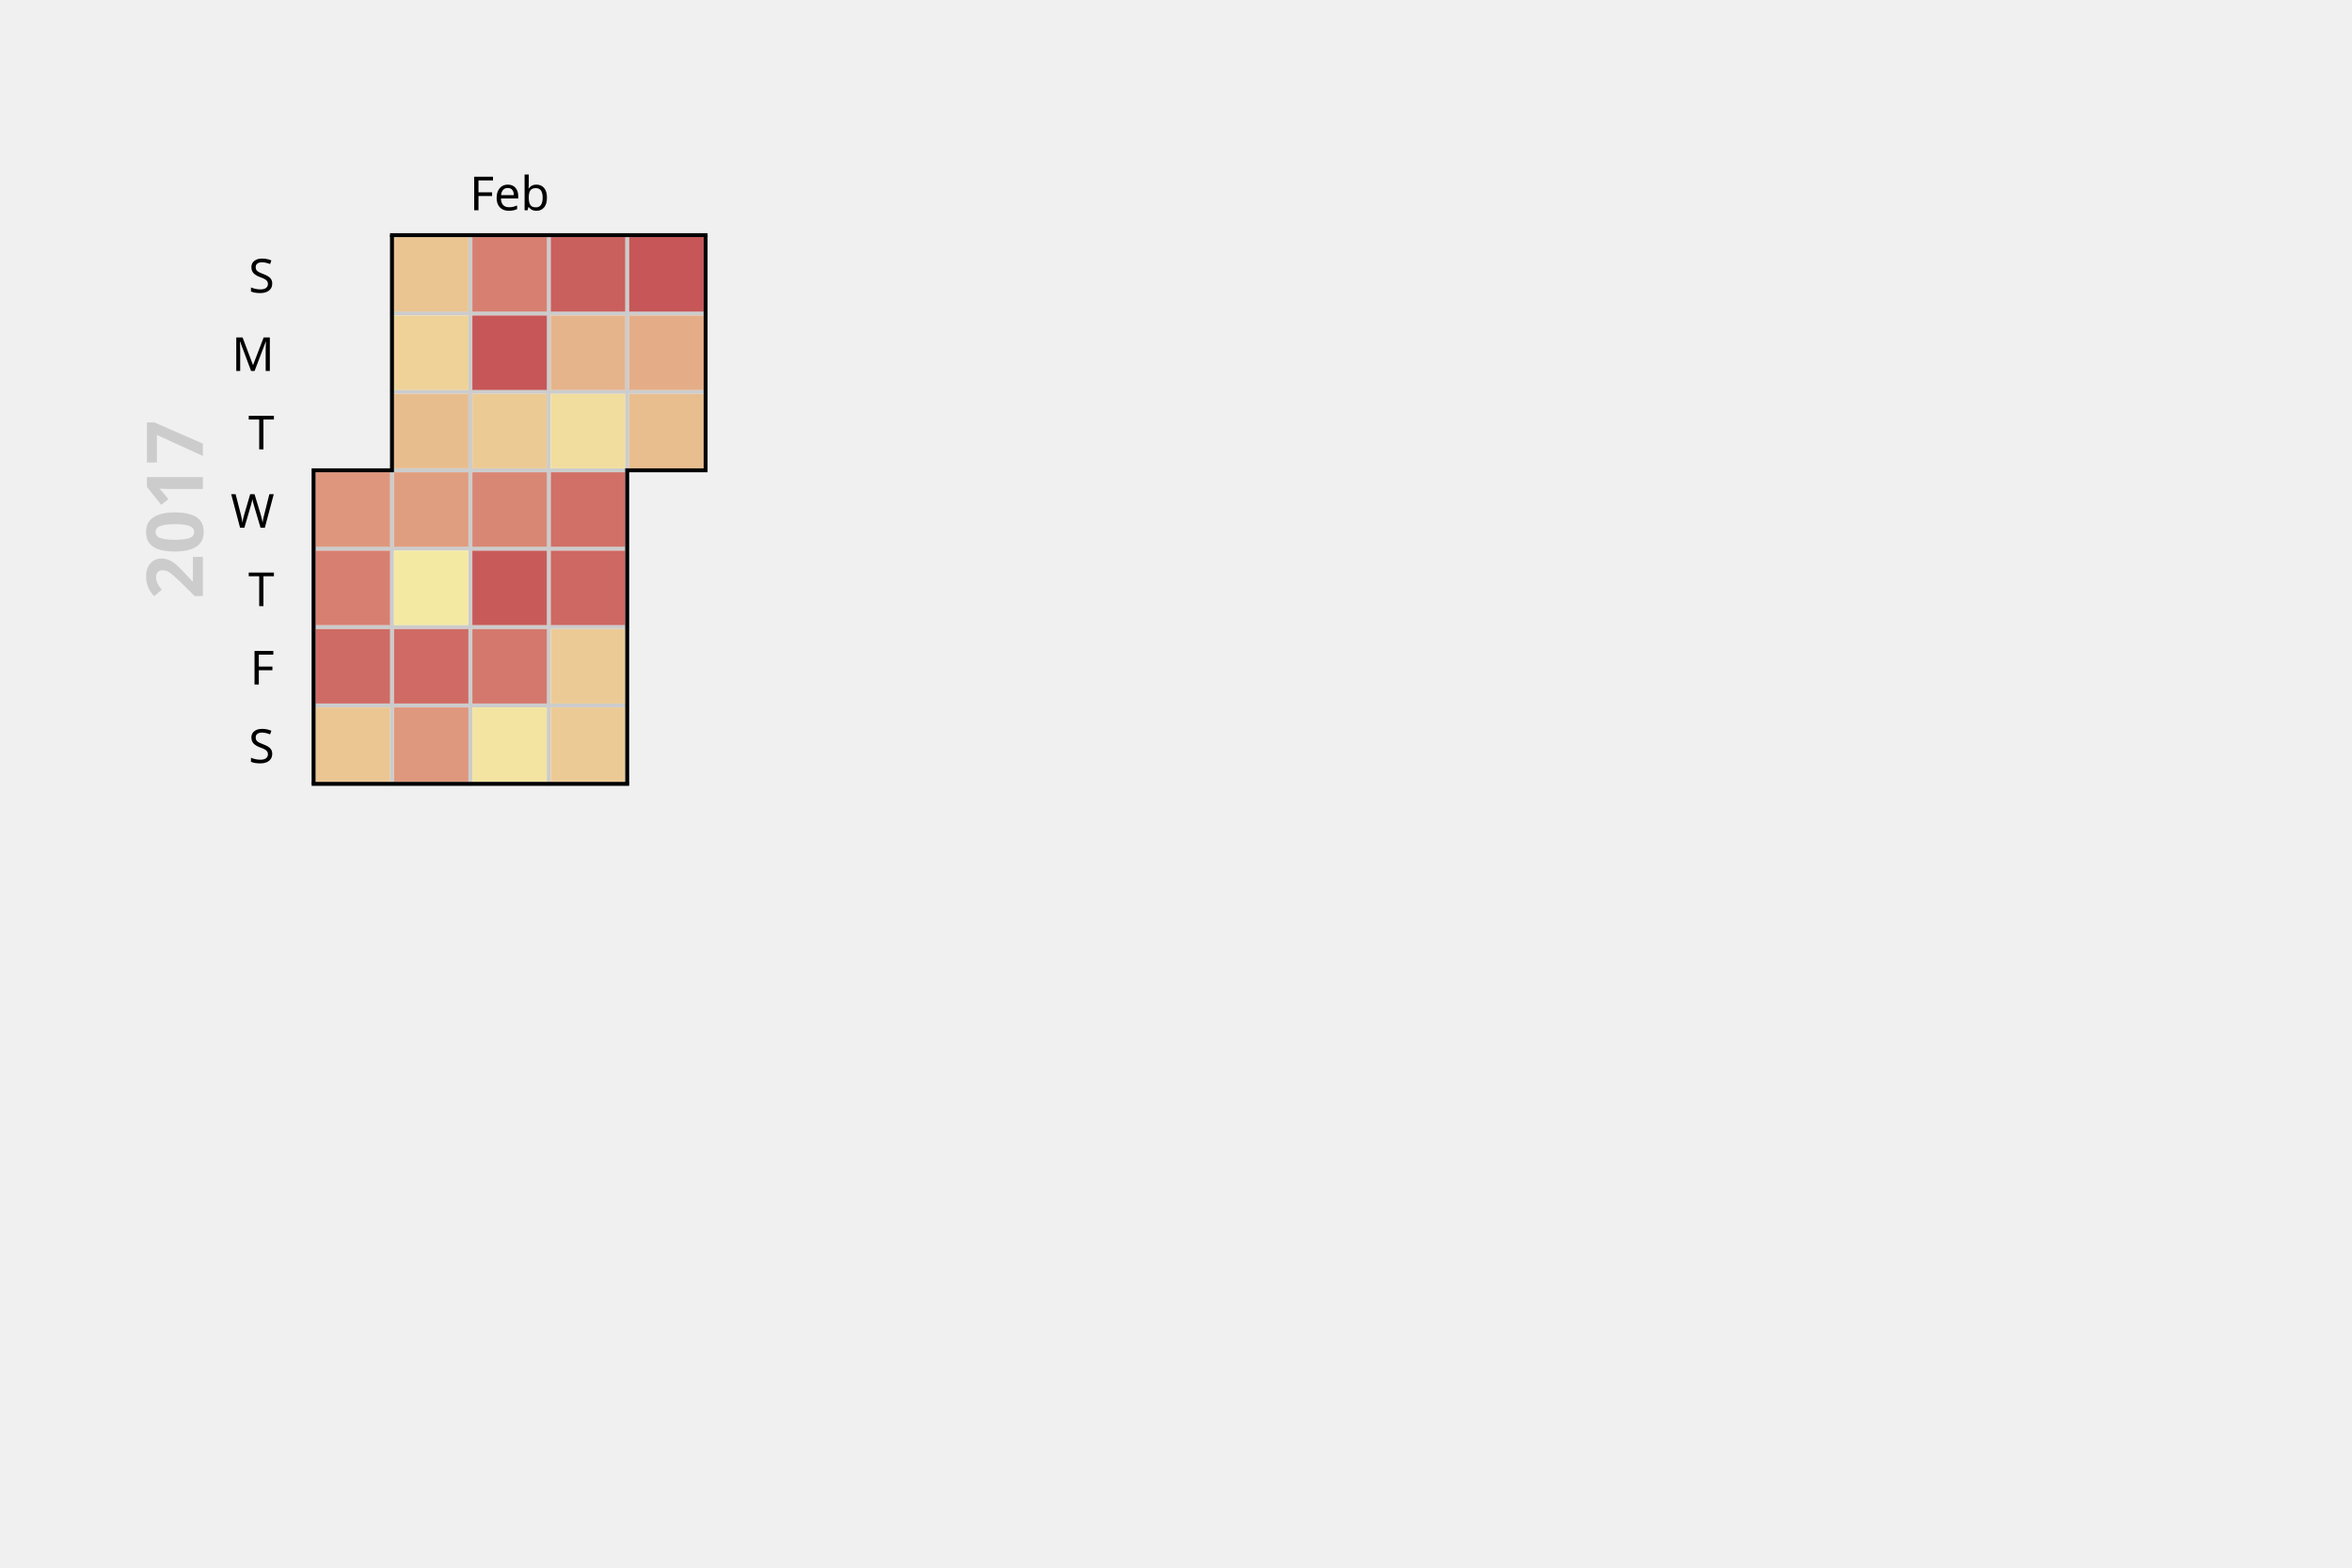
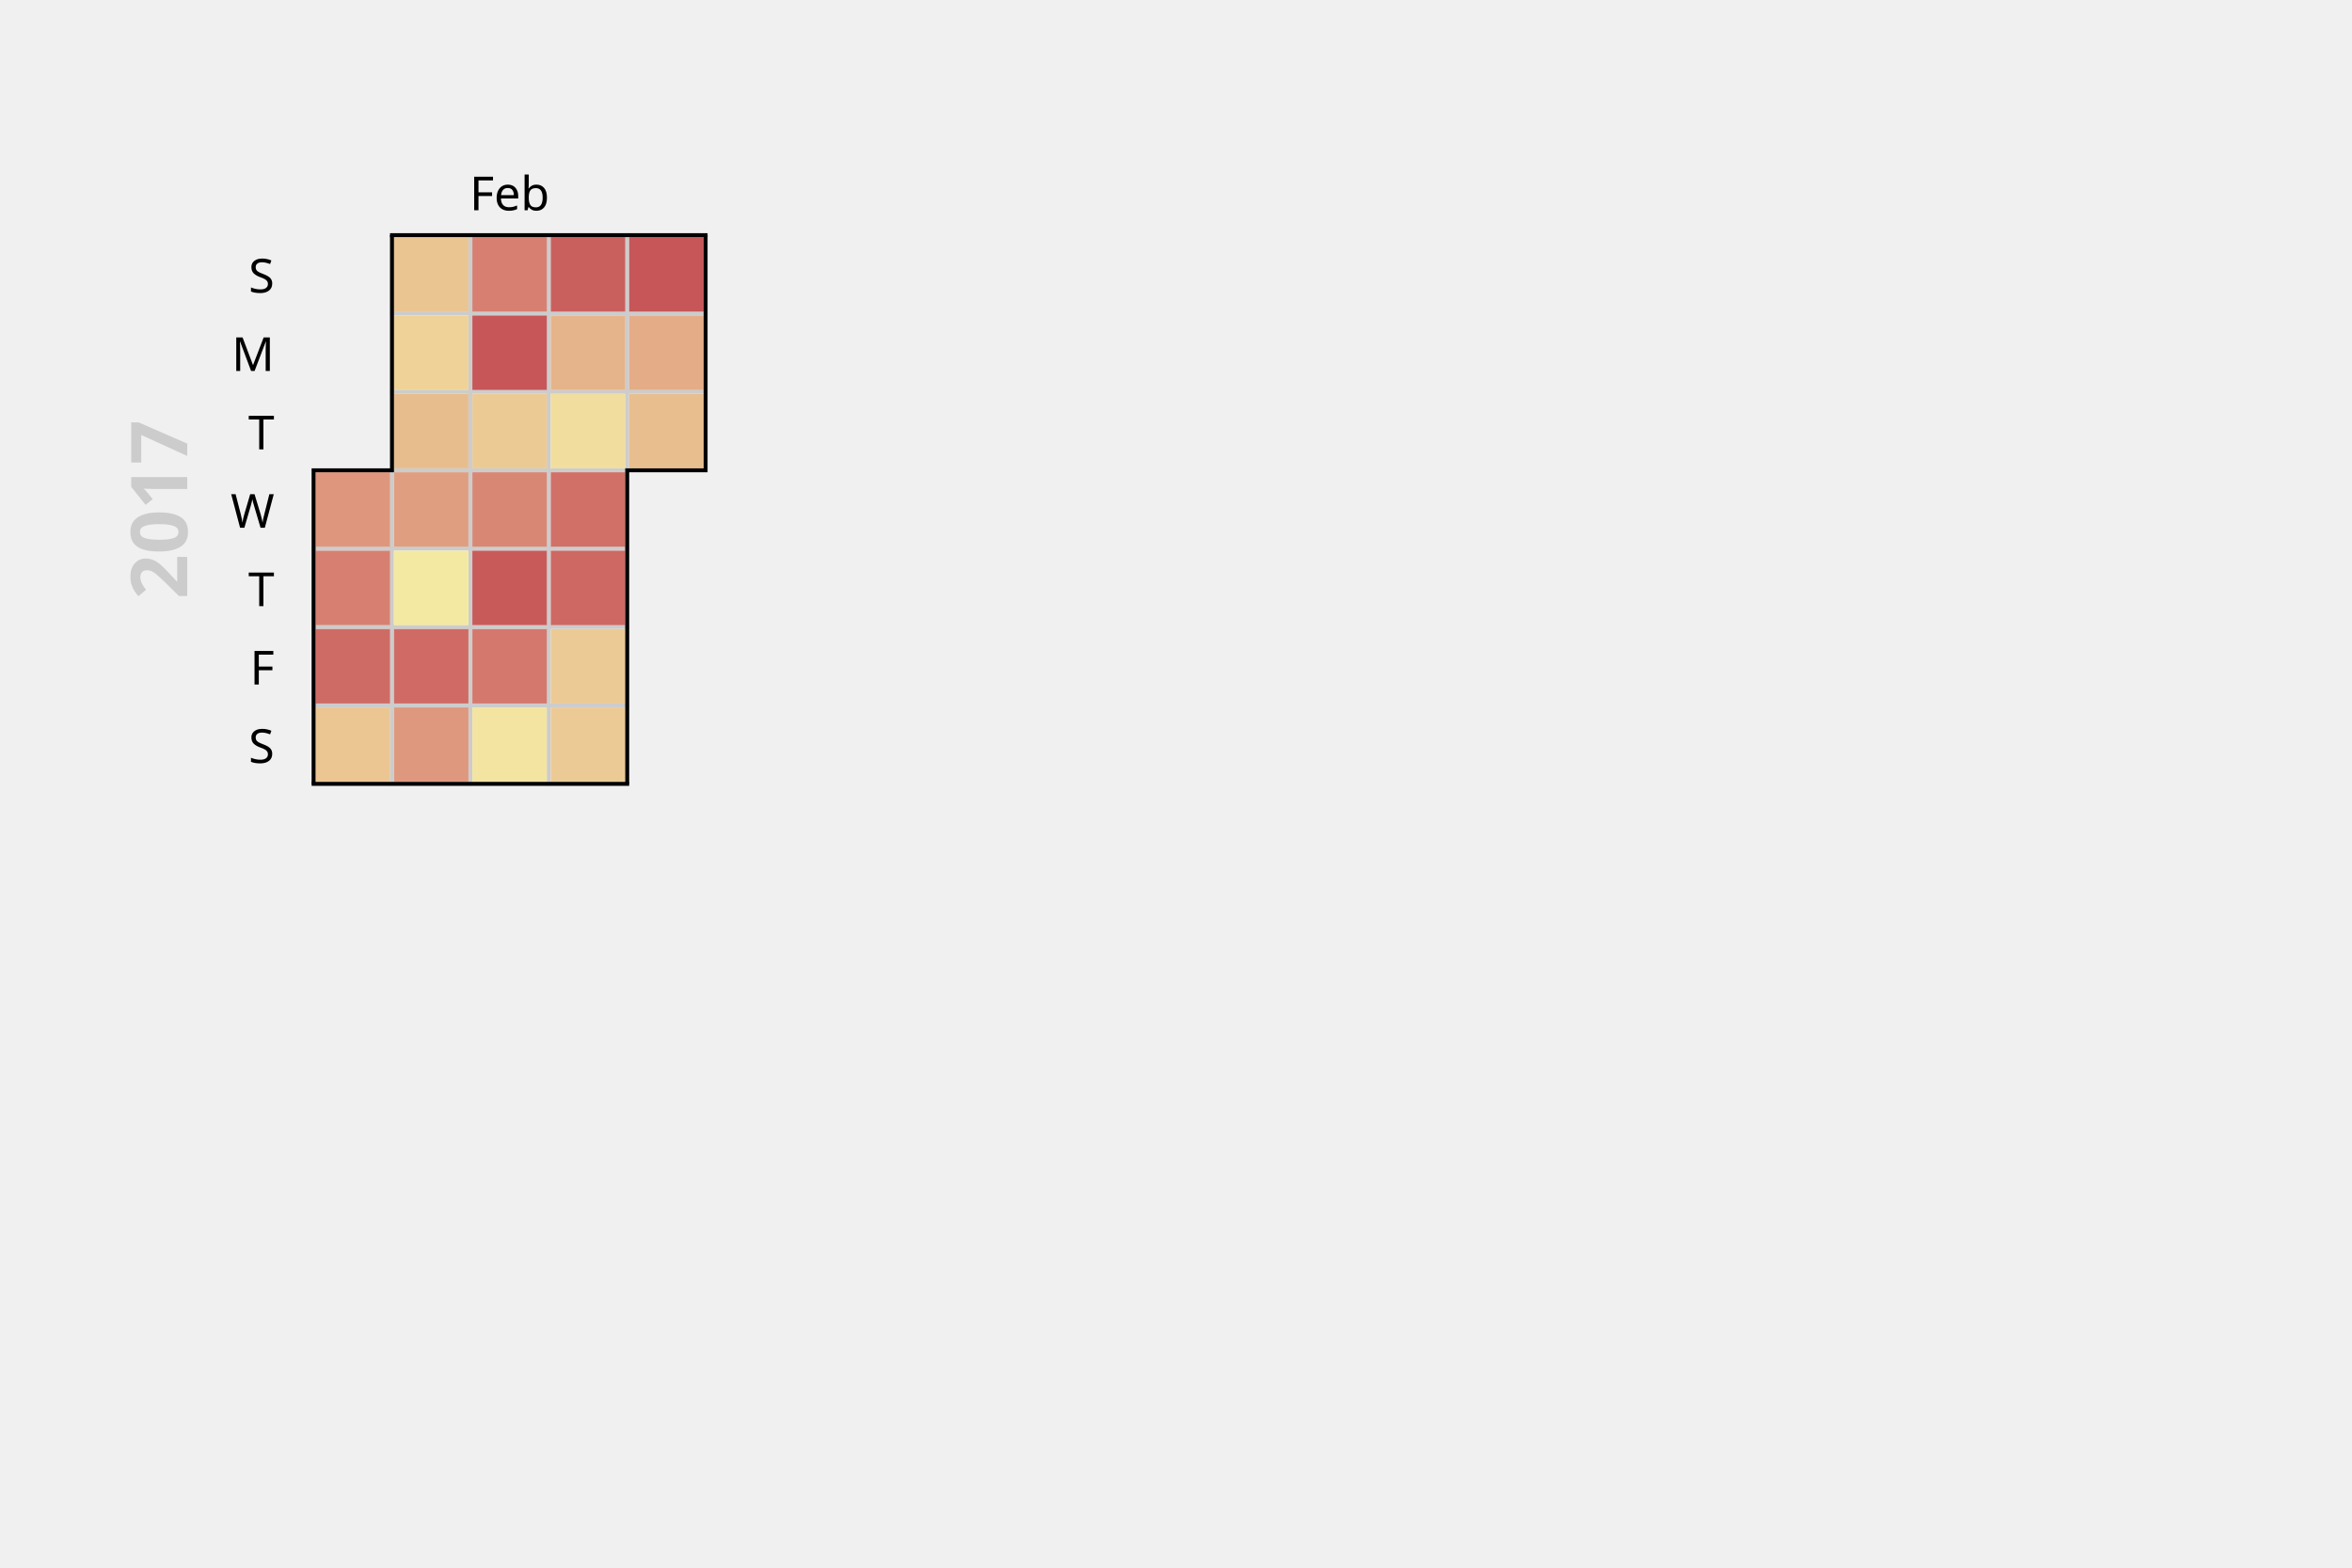
<svg xmlns="http://www.w3.org/2000/svg" width="600" height="400" version="1.1" baseProfile="full" viewBox="0 0 600 400">
-   <rect width="600" height="400" x="0" y="0" id="0" fill="none" fill-opacity="1" />
+   <rect width="600" height="400" x="0" y="0" id="0" fill="none" />
  <path d="M80 120l20 0l0 20l-20 0Z" fill="#fff" stroke="#ccc" />
  <path d="M80 140l20 0l0 20l-20 0Z" fill="#fff" stroke="#ccc" />
  <path d="M80 160l20 0l0 20l-20 0Z" fill="#fff" stroke="#ccc" />
  <path d="M80 180l20 0l0 20l-20 0Z" fill="#fff" stroke="#ccc" />
  <path d="M100 60l20 0l0 20l-20 0Z" fill="#fff" stroke="#ccc" />
  <path d="M100 80l20 0l0 20l-20 0Z" fill="#fff" stroke="#ccc" />
  <path d="M100 100l20 0l0 20l-20 0Z" fill="#fff" stroke="#ccc" />
  <path d="M100 120l20 0l0 20l-20 0Z" fill="#fff" stroke="#ccc" />
  <path d="M100 140l20 0l0 20l-20 0Z" fill="#fff" stroke="#ccc" />
  <path d="M100 160l20 0l0 20l-20 0Z" fill="#fff" stroke="#ccc" />
  <path d="M100 180l20 0l0 20l-20 0Z" fill="#fff" stroke="#ccc" />
  <path d="M120 60l20 0l0 20l-20 0Z" fill="#fff" stroke="#ccc" />
  <path d="M120 80l20 0l0 20l-20 0Z" fill="#fff" stroke="#ccc" />
  <path d="M120 100l20 0l0 20l-20 0Z" fill="#fff" stroke="#ccc" />
  <path d="M120 120l20 0l0 20l-20 0Z" fill="#fff" stroke="#ccc" />
  <path d="M120 140l20 0l0 20l-20 0Z" fill="#fff" stroke="#ccc" />
  <path d="M120 160l20 0l0 20l-20 0Z" fill="#fff" stroke="#ccc" />
  <path d="M120 180l20 0l0 20l-20 0Z" fill="#fff" stroke="#ccc" />
  <path d="M140 60l20 0l0 20l-20 0Z" fill="#fff" stroke="#ccc" />
  <path d="M140 80l20 0l0 20l-20 0Z" fill="#fff" stroke="#ccc" />
  <path d="M140 100l20 0l0 20l-20 0Z" fill="#fff" stroke="#ccc" />
  <path d="M140 120l20 0l0 20l-20 0Z" fill="#fff" stroke="#ccc" />
  <path d="M140 140l20 0l0 20l-20 0Z" fill="#fff" stroke="#ccc" />
  <path d="M140 160l20 0l0 20l-20 0Z" fill="#fff" stroke="#ccc" />
  <path d="M140 180l20 0l0 20l-20 0Z" fill="#fff" stroke="#ccc" />
  <path d="M160 60l20 0l0 20l-20 0Z" fill="#fff" stroke="#ccc" />
  <path d="M160 80l20 0l0 20l-20 0Z" fill="#fff" stroke="#ccc" />
  <path d="M160 100l20 0l0 20l-20 0Z" fill="#fff" stroke="#ccc" />
  <path d="M80.5 120.5l19 0l0 19l-19 0Z" fill="rgb(222,151,125)" />
  <path d="M80.5 140.5l19 0l0 19l-19 0Z" fill="rgb(215,128,114)" />
  <path d="M80.5 160.5l19 0l0 19l-19 0Z" fill="rgb(207,107,101)" />
  <path d="M80.5 180.5l19 0l0 19l-19 0Z" fill="rgb(235,198,147)" />
  <path d="M100.5 60.5l19 0l0 19l-19 0Z" fill="rgb(234,197,146)" />
  <path d="M100.5 80.5l19 0l0 19l-19 0Z" fill="rgb(238,210,152)" />
  <path d="M100.5 100.5l19 0l0 19l-19 0Z" fill="rgb(232,189,142)" />
  <path d="M100.5 120.5l19 0l0 19l-19 0Z" fill="rgb(224,158,128)" />
  <path d="M100.5 140.5l19 0l0 19l-19 0Z" fill="rgb(244,233,163)" />
  <path d="M100.5 160.5l19 0l0 19l-19 0Z" fill="rgb(207,107,100)" />
  <path d="M100.5 180.5l19 0l0 19l-19 0Z" fill="rgb(222,152,125)" />
  <path d="M120.5 60.5l19 0l0 19l-19 0Z" fill="rgb(215,127,113)" />
  <path d="M120.5 80.5l19 0l0 19l-19 0Z" fill="rgb(198,86,87)" />
  <path d="M120.5 100.5l19 0l0 19l-19 0Z" fill="rgb(236,202,148)" />
  <path d="M120.5 120.5l19 0l0 19l-19 0Z" fill="rgb(217,135,117)" />
  <path d="M120.5 140.5l19 0l0 19l-19 0Z" fill="rgb(200,91,90)" />
  <path d="M120.5 160.5l19 0l0 19l-19 0Z" fill="rgb(212,120,109)" />
  <path d="M120.5 180.5l19 0l0 19l-19 0Z" fill="rgb(243,228,161)" />
  <path d="M140.5 60.5l19 0l0 19l-19 0Z" fill="rgb(202,96,94)" />
  <path d="M140.5 80.5l19 0l0 19l-19 0Z" fill="rgb(230,180,138)" />
  <path d="M140.5 100.5l19 0l0 19l-19 0Z" fill="rgb(241,221,158)" />
  <path d="M140.5 120.5l19 0l0 19l-19 0Z" fill="rgb(209,112,103)" />
  <path d="M140.5 140.5l19 0l0 19l-19 0Z" fill="rgb(206,104,99)" />
  <path d="M140.5 160.5l19 0l0 19l-19 0Z" fill="rgb(236,202,149)" />
  <path d="M140.5 180.5l19 0l0 19l-19 0Z" fill="rgb(236,202,149)" />
  <path d="M160.5 60.5l19 0l0 19l-19 0Z" fill="rgb(198,86,87)" />
  <path d="M160.5 80.5l19 0l0 19l-19 0Z" fill="rgb(228,173,135)" />
  <path d="M160.5 100.5l19 0l0 19l-19 0Z" fill="rgb(232,190,143)" />
  <polyline points="100 60 100 80 100 80 100 100 100 100 100 120 80 120 80 140 80 140 80 160 80 160 80 180 80 180 80 200" fill="none" stroke="#000" />
  <polyline points="180 60 180 80 180 80 180 100 180 100 180 120 160 120 160 140 160 140 160 160 160 160 160 180 160 180 160 200" fill="none" stroke="#000" />
  <polyline points="99.5 60 180.5 60" fill="none" stroke="#000" />
  <polyline points="79.5 200 160.5 200" fill="none" stroke="#000" />
-   <text dominant-baseline="central" text-anchor="middle" style="font-size:20px;font-family:sans-serif;font-weight:bolder;" y="-6" transform="matrix(0,-1,1,0,50,130)" fill="#ccc">2017</text>
+   <text dominant-baseline="central" text-anchor="middle" style="font-size:20px;font-family:sans-serif;font-weight:bolder;" y="-10" transform="matrix(0,-1,1,0,50,130)" fill="#ccc">2017</text>
  <text dominant-baseline="central" text-anchor="middle" style="font-size:12px;font-family:sans-serif;" x="130" y="49" fill="#000">Feb</text>
  <text dominant-baseline="central" text-anchor="end" style="font-size:12px;font-family:sans-serif;" x="70" y="70" fill="#000">S</text>
  <text dominant-baseline="central" text-anchor="end" style="font-size:12px;font-family:sans-serif;" x="70" y="90" fill="#000">M</text>
  <text dominant-baseline="central" text-anchor="end" style="font-size:12px;font-family:sans-serif;" x="70" y="110" fill="#000">T</text>
  <text dominant-baseline="central" text-anchor="end" style="font-size:12px;font-family:sans-serif;" x="70" y="130" fill="#000">W</text>
  <text dominant-baseline="central" text-anchor="end" style="font-size:12px;font-family:sans-serif;" x="70" y="150" fill="#000">T</text>
  <text dominant-baseline="central" text-anchor="end" style="font-size:12px;font-family:sans-serif;" x="70" y="170" fill="#000">F</text>
  <text dominant-baseline="central" text-anchor="end" style="font-size:12px;font-family:sans-serif;" x="70" y="190" fill="#000">S</text>
</svg>
